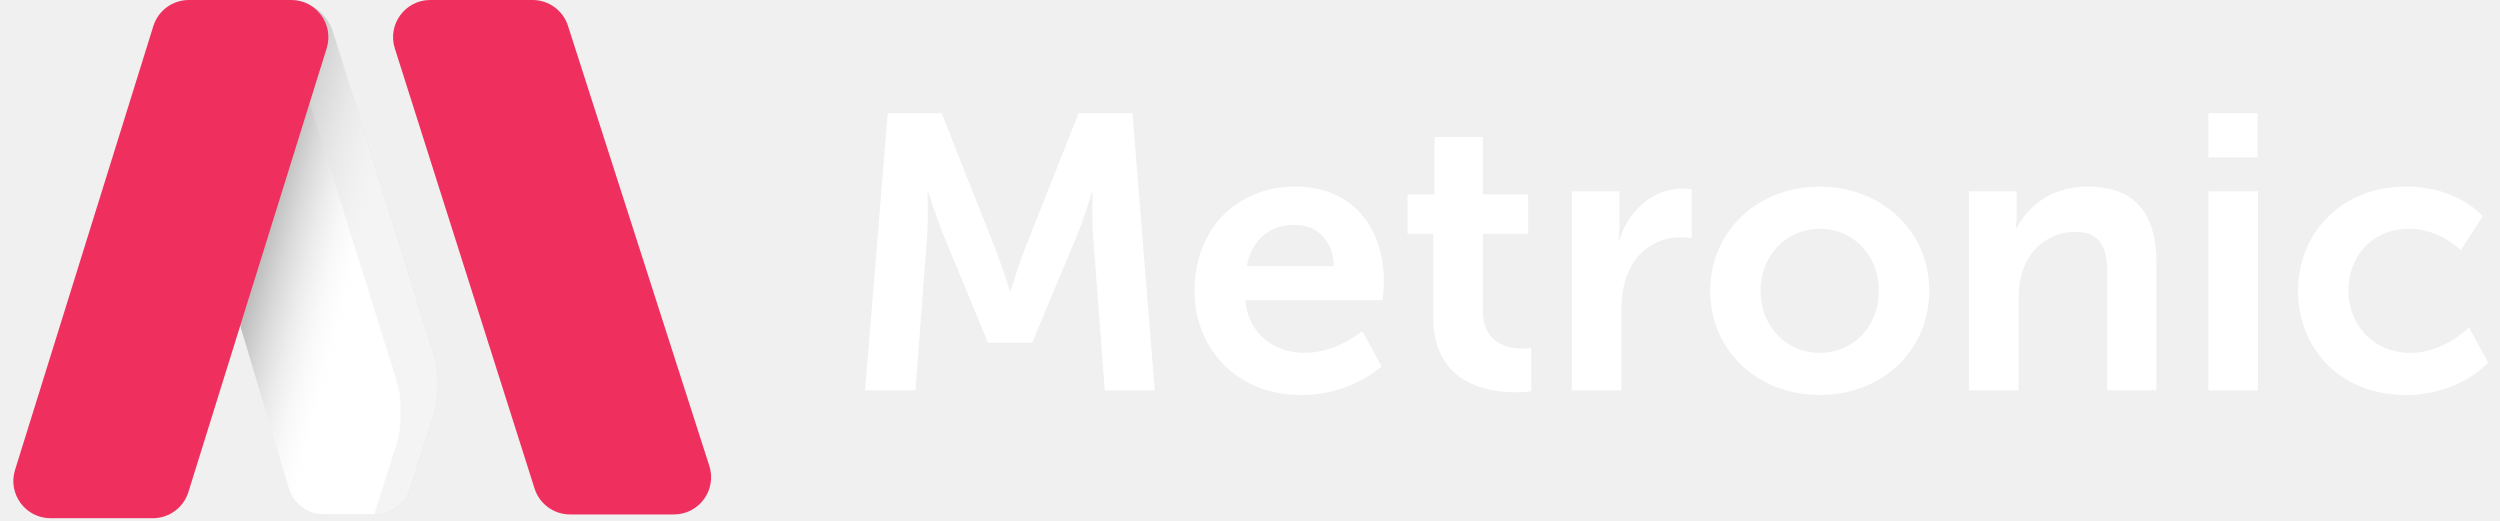
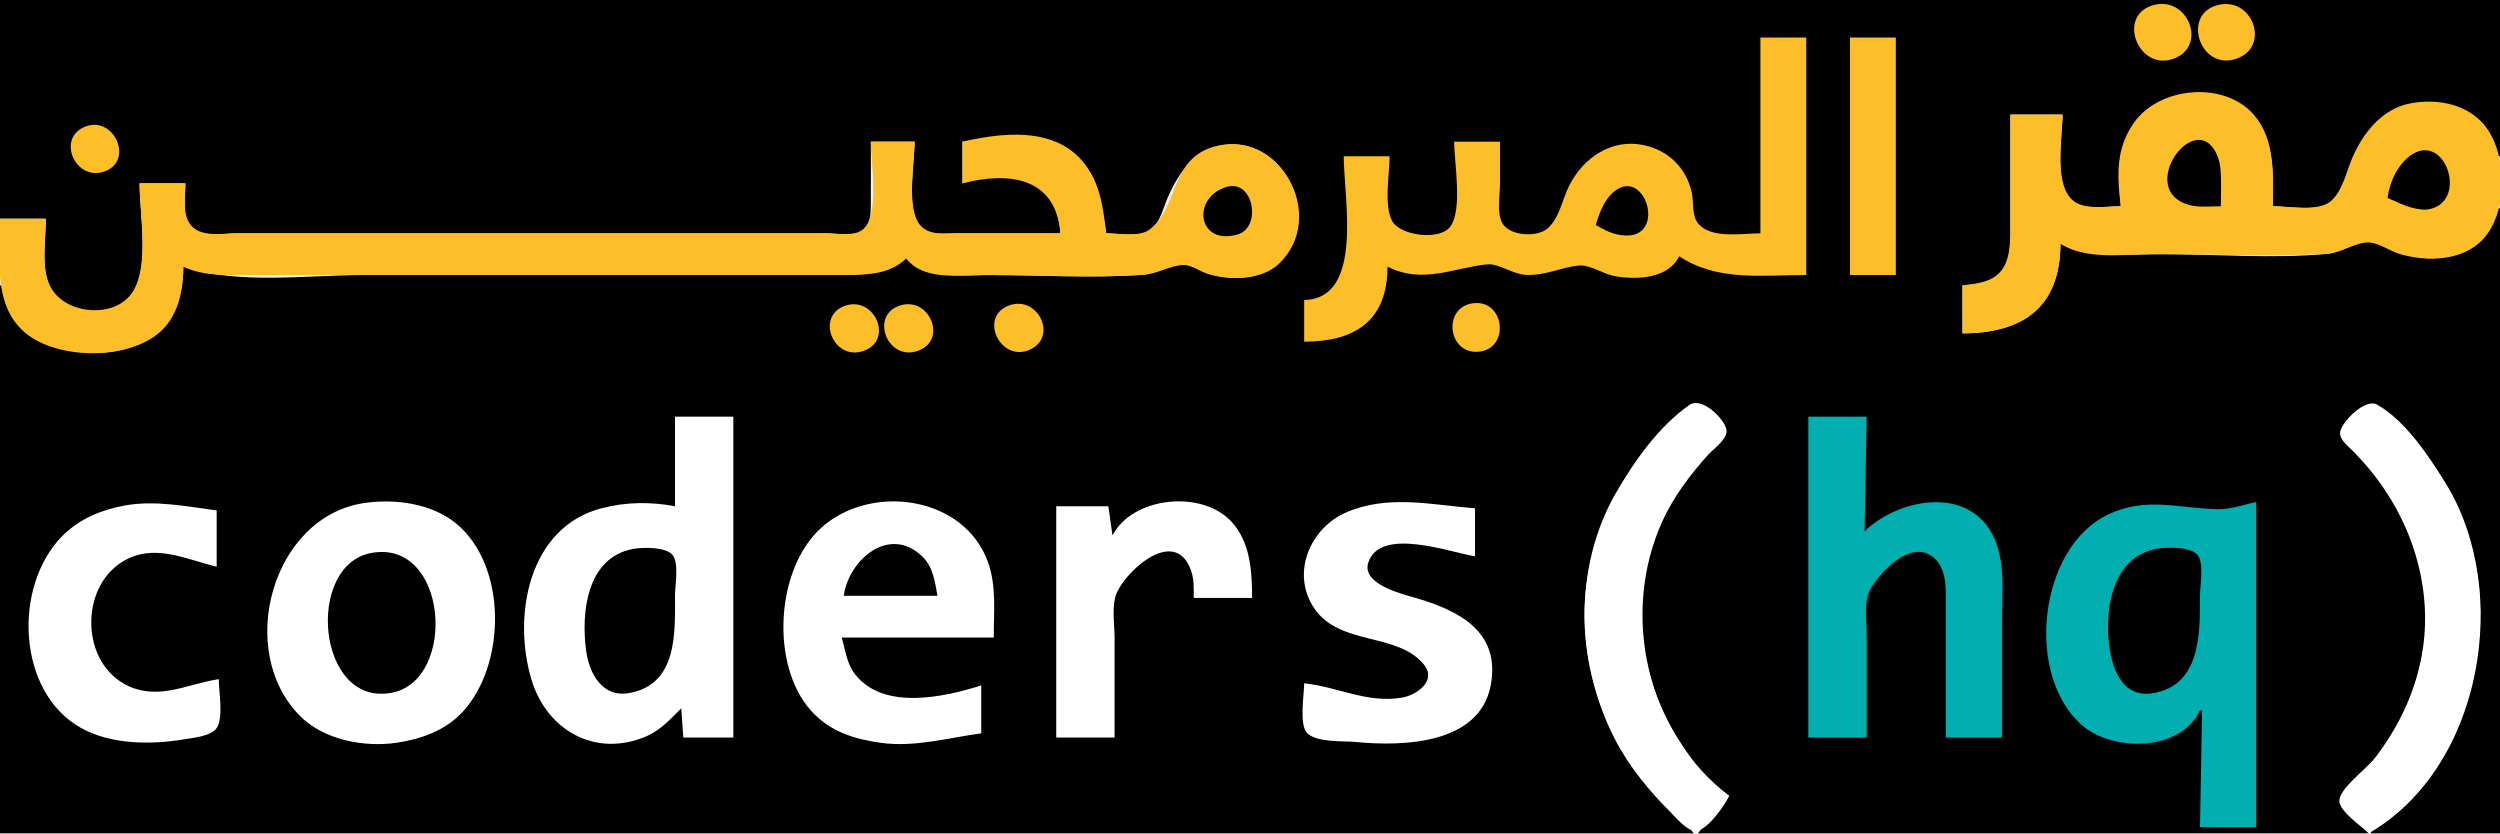
- <svg xmlns="http://www.w3.org/2000/svg" width="269" height="56" viewBox="0 0 269 56" fill="none">
-   <path d="M93.085 42H98.504L99.763 25.326C99.889 23.352 99.805 20.664 99.805 20.664H99.889C99.889 20.664 100.813 23.604 101.527 25.326L106.315 36.876H111.061L115.891 25.326C116.605 23.604 117.487 20.706 117.487 20.706H117.571C117.571 20.706 117.487 23.352 117.613 25.326L118.873 42H124.249L121.855 12.18H116.059L110.221 26.922C109.549 28.686 108.751 31.29 108.751 31.29H108.667C108.667 31.29 107.827 28.686 107.155 26.922L101.317 12.18H95.522L93.085 42ZM128.531 31.29C128.531 37.38 132.941 42.504 140.039 42.504C145.373 42.504 148.649 39.438 148.649 39.438L146.591 35.616C146.591 35.616 143.861 37.968 140.417 37.968C137.225 37.968 134.327 36.036 133.991 32.298H148.775C148.775 32.298 148.901 30.87 148.901 30.24C148.901 24.57 145.583 20.076 139.409 20.076C133.025 20.076 128.531 24.696 128.531 31.29ZM134.159 28.644C134.663 25.872 136.553 24.192 139.283 24.192C141.635 24.192 143.441 25.746 143.525 28.644H134.159ZM154.222 34.146C154.222 41.328 160.144 42.21 163.126 42.21C164.134 42.21 164.764 42.084 164.764 42.084V37.422C164.764 37.422 164.386 37.506 163.798 37.506C162.328 37.506 159.556 37.002 159.556 33.474V25.158H164.428V20.916H159.556V14.742H154.348V20.916H151.45V25.158H154.222V34.146ZM169.13 42H174.464V33.516C174.464 32.256 174.59 31.08 174.926 30.03C175.934 26.838 178.496 25.536 180.764 25.536C181.478 25.536 182.024 25.62 182.024 25.62V20.37C182.024 20.37 181.562 20.286 181.058 20.286C177.782 20.286 175.22 22.722 174.254 25.788H174.17C174.17 25.788 174.254 25.074 174.254 24.276V20.58H169.13V42ZM184.023 31.29C184.023 37.884 189.273 42.504 195.825 42.504C202.335 42.504 207.585 37.884 207.585 31.29C207.585 24.738 202.335 20.076 195.783 20.076C189.273 20.076 184.023 24.738 184.023 31.29ZM189.441 31.29C189.441 27.342 192.339 24.612 195.825 24.612C199.269 24.612 202.167 27.342 202.167 31.29C202.167 35.28 199.269 37.968 195.825 37.968C192.339 37.968 189.441 35.28 189.441 31.29ZM211.869 42H217.203V32.172C217.203 31.164 217.287 30.198 217.581 29.316C218.379 26.754 220.479 24.948 223.335 24.948C226.065 24.948 226.737 26.712 226.737 29.316V42H232.029V28.224C232.029 22.554 229.341 20.076 224.595 20.076C220.269 20.076 217.917 22.722 216.993 24.528H216.909C216.909 24.528 216.993 23.856 216.993 23.058V20.58H211.869V42ZM237.627 16.926H242.919V12.18H237.627V16.926ZM237.627 42H242.961V20.58H237.627V42ZM247.27 31.29C247.27 37.506 251.806 42.504 258.904 42.504C264.658 42.504 267.724 39.018 267.724 39.018L265.666 35.238C265.666 35.238 262.978 37.968 259.366 37.968C255.292 37.968 252.688 34.86 252.688 31.248C252.688 27.594 255.25 24.612 259.198 24.612C262.558 24.612 264.784 26.922 264.784 26.922L267.136 23.268C267.136 23.268 264.49 20.076 258.904 20.076C251.806 20.076 247.27 25.2 247.27 31.29Z" fill="white" />
-   <path d="M61.114 2.777L76.323 50.13C77.152 52.712 75.226 55.353 72.514 55.353H61.331C59.588 55.353 58.046 54.225 57.518 52.564L42.483 5.211C41.664 2.631 43.589 0 46.295 0H57.306C59.044 0 60.583 1.122 61.114 2.777Z" fill="#EF305E" />
-   <g filter="url(#filter0_i)">
-     <path d="M46.548 37.8L35.824 3.449C35.184 1.397 33.284 0 31.134 0C28.518 0 26.36 2.05 26.227 4.663L24.919 30.339C24.872 31.251 24.982 32.164 25.244 33.039L31.066 52.5C31.572 54.193 33.13 55.353 34.898 55.353H40.309C42.05 55.353 43.591 54.227 44.12 52.569L46.527 45.021C47.275 42.674 47.283 40.152 46.548 37.8Z" fill="white" />
-     <path d="M46.548 37.8L35.824 3.449C35.184 1.397 33.284 0 31.134 0C28.518 0 26.36 2.05 26.227 4.663L24.919 30.339C24.872 31.251 24.982 32.164 25.244 33.039L31.066 52.5C31.572 54.193 33.13 55.353 34.898 55.353H40.309C42.05 55.353 43.591 54.227 44.12 52.569L46.527 45.021C47.275 42.674 47.283 40.152 46.548 37.8Z" fill="url(#paint0_linear)" />
-   </g>
-   <path d="M20.317 0H31.332C34.029 0 35.953 2.615 35.151 5.19L20.27 52.947C19.749 54.619 18.201 55.758 16.451 55.758H5.436C2.739 55.758 0.815 53.143 1.617 50.568L16.498 2.81C17.019 1.139 18.566 0 20.317 0Z" fill="#EF305E" />
-   <defs>
-     <filter id="filter0_i" x="24.908" y="0" width="22.185" height="55.353" filterUnits="userSpaceOnUse" color-interpolation-filters="sRGB">
-       <feFlood flood-opacity="0" result="BackgroundImageFix" />
-       <feBlend mode="normal" in="SourceGraphic" in2="BackgroundImageFix" result="shape" />
-       <feColorMatrix in="SourceAlpha" type="matrix" values="0 0 0 0 0 0 0 0 0 0 0 0 0 0 0 0 0 0 127 0" result="hardAlpha" />
-       <feOffset dx="-4" dy="3" />
-       <feComposite in2="hardAlpha" operator="arithmetic" k2="-1" k3="1" />
-       <feColorMatrix type="matrix" values="0 0 0 0 0.904 0 0 0 0 0.893 0 0 0 0 0.893 0 0 0 0.4 0" />
-       <feBlend mode="normal" in2="shape" result="effect1_innerShadow" />
-     </filter>
-     <linearGradient id="paint0_linear" x1="29" y1="24.5" x2="40.5" y2="27.5" gradientUnits="userSpaceOnUse">
-       <stop stop-opacity="0.25" />
-       <stop offset="0.911" stop-color="white" stop-opacity="0" />
-     </linearGradient>
-   </defs>
+ <svg xmlns="http://www.w3.org/2000/svg" width="1200" height="400">
+   <path style="fill:#010101; stroke:none;" d="M0 0L0 105L22 105C22 115.205 19.34 129.786 24.417 138.996C31.191 151.284 55.894 153.089 63.776 140.907C71.934 128.297 67 102.545 67 88L89 88C89 94.365 86.937 104.865 92.228 109.566C97.242 114.02 107.771 112 114 112L172 112L351 112L397 112C401.835 112 410.72 113.686 414.686 110.397C417.995 107.653 417.95 101.908 417.996 98C418.115 88.003 418 77.998 418 68L439 68C439 78.142 434.994 99.305 440.858 107.867C444.673 113.437 453.183 112 459 112L509 112C507.857 85.445 483.682 80.658 462 88L462 68C485.565 64.535 512.585 59.861 525.099 87C528.799 95.025 529.414 103.464 531 112C536.819 112 547.691 114.091 552.471 110.258C556.79 106.794 558.339 99.879 560.427 95C564.954 84.424 572.169 73.442 584 70.351C615.514 62.118 636.458 105.522 612.907 126.671C604.574 134.154 591.339 134.641 581 131.56C576.868 130.329 572.339 126.678 568 126.693C561.786 126.715 554.804 131.444 548 131.91C524.233 133.54 499.827 132 476 132C461.807 132 446.079 134.48 435 124C423.438 132.415 410.8 132 397 132L346 132L175 132C147.23 132 114.472 136.807 88 128C87.961 142.17 82.956 156.219 70 163.471C46.467 176.644 3.706 167.999 1 137L0 137L0 400L813 400C804.559 388.963 793.034 380.465 784.745 369C763.828 340.065 754.948 301.954 764.154 267C770.196 244.06 782.17 225.738 797.576 208C802.285 202.578 811.686 189.717 819 196.078C821.651 198.384 827.944 203.132 827.944 207C827.944 211.715 818.841 218.543 815.87 222C807.108 232.195 800.053 243.528 795.014 256C781.586 289.236 787.476 327.527 807.004 357C812.915 365.921 820.324 376.98 830 382L815 400L1137 400C1134.33 396.215 1123 388.533 1123.63 383.961C1124.61 376.851 1139.14 366.209 1143.57 360C1154.52 344.657 1160.91 327.598 1163.57 309C1167.33 282.75 1158.72 254.581 1143.97 233C1138.52 225.023 1130.69 218.831 1125.3 211C1121.8 205.928 1132.69 194.249 1138 194.016C1142.68 193.811 1148.05 201.052 1151 204C1161.56 214.558 1171.05 226.599 1177.75 240C1205.32 295.13 1186.54 362.017 1138 399L1138 400L1200 400L1200 100L1199 100C1195.2 115.987 1180.89 124.632 1165 123.961C1155.79 123.572 1144.12 114.822 1136 115.838C1129.64 116.634 1124 121.161 1117 121.83C1091.15 124.3 1063.98 122 1038 122C1021.23 122 1004.54 124.019 989 117C988.997 146.878 970.363 160 942 160L942 137C948.233 136.507 956.269 136.001 960.581 130.891C965.56 124.991 965 114.285 965 107L965 55L990 55C990 65.299 985.356 90.545 995.105 96.991C1001.02 100.899 1011.22 99 1018 99C1016.9 85.042 1015.44 73.503 1023.55 61C1036.16 41.549 1067.8 38.199 1082.61 57.001C1092.05 68.98 1091 84.695 1091 99C1098.33 99 1112.65 101.733 1118.79 97.258C1127.82 90.667 1129.56 73 1136.53 64C1153.39 42.221 1193.46 43.901 1199 75L1200 75L1200 0L0 0z" />
+   <path style="fill:#fdbf29; stroke:none;" d="M1033 2.653C1016.14 8.004 1026.46 33.953 1043 28.297C1060.12 22.44 1050.15 -2.788 1033 2.653M1064 2.573C1047.29 7.389 1056.08 33.654 1073 28.347C1090.39 22.892 1081.27 -2.407 1064 2.573M845 18L845 112C836.452 112 821.858 114.73 815.434 107.657C811.818 103.676 813.144 96.947 811.96 92C809.167 80.334 800.721 72.17 789 69.669C773.631 66.39 760.078 75.622 753.273 89C749.963 95.507 748.521 104.746 742.812 109.682C737.669 114.128 724.408 113.293 721.028 106.956C718.399 102.028 720 93.448 720 88L720 68L698 68C698 78.039 702.188 100.464 696.142 108.772C691.119 115.673 671.878 113.151 668.179 105.985C664.186 98.25 667 83.594 667 75L645 75C645 94.967 654.858 143.401 626 144L626 164C650.354 164 665.983 154.011 666 128C683.019 136.556 697.299 128.536 714 126.873C719.043 126.37 726.22 131.513 732 131.91C741.569 132.569 749.144 128.219 758 127.477C763.28 127.034 769.674 131.577 775 132.535C785.442 134.415 800.82 133.847 806 123C824.529 135.203 845.505 132 867 132L867 18L845 18M888 18L888 132L910 132L910 18L888 18M1018 99C1011.62 99 1002.84 100.547 997.015 97.543C985.086 91.395 990 66.222 990 55L965 55L965 106C965 113.437 965.477 123.842 960.581 129.956C956.073 135.586 948.671 136.152 942 137L942 160C971.117 160 989 147.63 989 117C1001.59 124.908 1018.73 122 1033 122C1060.58 122 1088.45 123.167 1116 121.961C1123.13 121.648 1130.71 116.197 1137 116.378C1141.71 116.514 1147.37 120.619 1152 121.961C1164.22 125.503 1179.88 125.408 1189.96 116.671C1204.66 103.929 1204.29 71.71 1190.81 58.184C1182.06 49.398 1168.81 47.391 1157 49.619C1143.41 52.182 1134.17 63.846 1129.01 76C1126.26 82.487 1124.33 91.816 1118.79 96.566C1112.75 101.738 1098.51 99 1091 99C1091 84.125 1092.34 67.097 1081.79 55.015C1067.49 38.649 1036.35 41.601 1024.22 59.004C1015.44 71.601 1016.18 84.596 1018 99M41.004 60.742C26.54 66.34 36.591 88.117 50.96 81.991C64.087 76.394 54.498 55.52 41.004 60.742M462 68L462 88C483.958 82.319 506.837 84.821 509 112L460 112C453.855 112 445.869 113.275 441.514 107.867C434.944 99.709 439 78.074 439 68L418 68C418 77.688 422.529 103.947 413.853 110.397C409.546 113.598 401.083 112 396 112L350 112L172 112L114 112C107.339 112 97.389 113.932 92.228 108.772C87.213 103.756 89 94.477 89 88L67 88C67 102.545 71.72 127.234 63.776 139.96C55.508 153.202 31.594 151.127 24.417 137.999C19.478 128.964 22 114.99 22 105L0 105C0 123.213 -3.616 146.44 12.015 159.671C27.936 173.148 63.895 173.14 78.532 157.7C85.989 149.835 87.993 138.417 88 128C98.29 132.803 108.909 132 120 132L169 132L352 132L406 132C416.275 131.996 427.358 131.647 435 124C443.043 134.8 460.054 132 472 132C497.481 132 523.584 133.653 549 131.91C555.488 131.466 561.992 127.341 568 127.197C571.978 127.101 576.219 130.434 580 131.56C590.517 134.694 605.426 134.573 613.815 126.671C637.694 104.178 614.158 60.593 582 70.623C561.414 77.045 565.791 99.676 551.671 110.258C546.792 113.914 536.804 112 531 112C529.84 102.825 528.86 93.392 524.623 85C512.218 60.43 484.377 62.882 462 68z" />
+   <path style="fill:#010101; stroke:none;" d="M1066 99C1066 93.365 1066.32 87.621 1065.91 82C1065.71 79.296 1065.18 76.491 1064.03 74.015C1053.51 51.296 1024.9 91.585 1051 98.442C1055.71 99.681 1061.16 99 1066 99M1146 95C1149.99 96.658 1153.78 98.738 1158 99.761C1160.59 100.388 1163.34 100.957 1166 100.427C1185.83 96.477 1172.7 60.061 1155.09 76.214C1152.99 78.144 1151.28 80.509 1149.91 83C1147.84 86.729 1146.62 90.811 1146 95M589 89.668C571.838 94.512 574.543 118.04 593.985 112.566C605.756 109.252 601.775 86.062 589 89.668M766 108C769.154 109.834 772.407 111.647 776 112.471C801.75 118.377 790.274 78.233 774.185 92.394C772.407 93.959 771.053 95.947 769.904 98.001C768.149 101.141 766.945 104.546 766 108z" />
+   <path style="fill:#fdbf29; stroke:none;" d="M707 145.569C692.192 147.538 694.935 170.433 710 168.796C724.904 167.175 722.273 143.539 707 145.569M406.004 146.653C390.952 151.413 400.113 174.041 414.995 168.258C428.856 162.871 419.831 142.28 406.004 146.653M432.015 146.653C417.069 151.441 426.258 173.985 440.995 168.258C454.855 162.872 446.019 142.165 432.015 146.653M484.015 146.742C469.854 152.317 480.113 173.773 493.985 167.991C508.225 162.054 498.168 141.171 484.015 146.742z" />
+   <path style="fill:#ffffff; stroke:none;" d="M830 382C790.198 351.674 777.657 294.629 798.029 250C803.428 238.172 811.494 227.593 820.17 218C822.728 215.171 829.758 210.427 828.654 206C827.26 200.405 816.653 190.409 811 194.333C796.221 204.592 784.249 221.578 775.427 237C754.922 272.848 756.615 318.968 775.258 355C781.967 367.965 791.667 379.77 802 389.996C804.775 392.743 809.66 398.915 813.999 398.808C819.51 398.672 827.897 386.51 830 382M1137 400C1191.85 368.292 1205.67 283.416 1173.94 232C1165.92 219.007 1154.58 201.905 1141 194.207C1135.52 191.101 1124.65 201.765 1123.35 207C1122.37 210.909 1127.65 214.601 1129.99 217C1136.76 223.96 1142.78 231.687 1147.8 240C1161.27 262.317 1167.24 289.252 1162.39 315C1158.87 333.67 1150.71 350.024 1139.11 365C1135.6 369.534 1122.16 378.903 1122.92 384.91C1123.55 389.877 1133.53 396.532 1137 400M324 200L324 243C312.172 240.803 300.718 240.911 289 243.896C253.726 252.882 245.952 295.401 255.036 326C262.298 350.46 285.599 363.817 310 353.535C316.875 350.639 321.826 345.174 327 340L328 354L352 354L352 200L324 200z" />
+   <path style="fill:#01afb1; stroke:none;" d="M868 200L868 354L896 354L896 304C896 297.075 894.414 288.098 898.264 282C903.276 274.061 916.398 259.818 926.957 266.742C934.769 271.866 934 282.866 934 291L934 354L961 354L961 296C961 284.382 962.28 272.131 958.3 261C948.144 232.591 912.55 238.215 895 255L896 200L868 200z" />
+   <path style="fill:#ffffff; stroke:none;" d="M175 241.428C130.629 247.799 112.692 312.39 144.174 343.826C155.444 355.08 174.655 358.77 190 356.572C201.744 354.889 213.505 350.829 221.826 341.96C243.017 319.374 243.642 271.683 219 251.329C207.247 241.621 189.725 239.314 175 241.428M471 352L471 329C453.164 334.666 424.361 341.033 410.684 323.96C406.298 318.485 405.943 312.391 404 306L477 306C477 294.065 478.35 281.44 474.301 270C462.973 237.993 418.065 231.724 394.09 253.44C372.335 273.145 369.683 319.074 389.184 340.996C398.208 351.14 409.984 354.803 423 356.575C439.224 358.783 455.097 354.141 471 352M534 257L532 243L507 243L507 354L535 354L535 306C535 299.387 533.335 290.072 536.303 284C542.019 272.307 564.525 253.041 571.751 274C573.196 278.193 573 282.634 573 287L601 287C601 274.229 600.155 259.89 590.815 250.093C576.572 235.154 543.777 238.309 534 257M626 328C626 333.344 623.415 348.279 627.603 352.062C632.549 356.528 644.766 355.566 651 356.17C673.313 358.329 710.187 357.331 715.532 329C720.413 303.128 700.31 292.995 679 286.859C672.381 284.953 653.441 280.208 656.786 270.015C662.516 252.556 696.494 265.307 708 267L708 244C687.191 242.356 666.134 237.21 646 246.043C628.682 253.641 619.56 275.321 630.85 291.999C643.189 310.225 670.892 303.328 683.566 319.105C689.72 326.765 680.046 333.657 673 334.854C656.144 337.719 642.099 329.614 626 328z" />
+   <path style="fill:#01afb1; stroke:none;" d="M1056 341L1057 341L1056 397L1083 397L1083 241C1077.2 242.125 1070.93 244.485 1065 244.41C1046.22 244.175 1030.39 238.208 1012 246.89C978.766 262.58 971.699 323.267 999.015 347.815C1013.67 360.987 1046.58 361.036 1056 341z" />
+   <path style="fill:#ffffff; stroke:none;" d="M105 326C90.487 328.143 76.796 336.059 62 329.471C38.76 319.122 37.798 282.273 59 269.479C73.872 260.505 89.011 268.448 104 272L104 245C89.47 243.124 74.734 240.012 60 242.615C48.954 244.567 38.133 249.05 30.09 257.09C6.12 281.052 7.918 332.254 39 349.485C53.219 357.368 72.337 357.559 88 354.919C92.439 354.171 101.148 353.512 103.972 349.49C107.413 344.59 105 331.863 105 326z" />
+   <path style="fill:#010101; stroke:none;" d="M894 256L895 257L894 256M405 286L450 286C448.739 279.307 447.962 272.229 442.812 267.214C426.87 251.687 407.317 268.808 405 286M304 263.465C281.804 267.487 278.889 293.578 281.289 312C282.739 323.127 288.979 334.979 302 332.671C325.34 328.533 324 303.648 324 286C324 281.13 325.976 270.62 322.972 266.564C319.879 262.388 308.522 262.645 304 263.465M1035 263.468C1013.28 267.563 1009.8 293.931 1012.75 312C1014.54 322.955 1019.72 334.752 1033 332.786C1056.56 329.299 1056 303.499 1056 286C1056 281.13 1057.98 270.62 1054.97 266.564C1051.75 262.217 1039.69 262.582 1035 263.468M178 265.468C146.487 271.527 152.053 339.326 188 332.532C219.655 326.55 215.084 258.339 178 265.468z" />
</svg>
